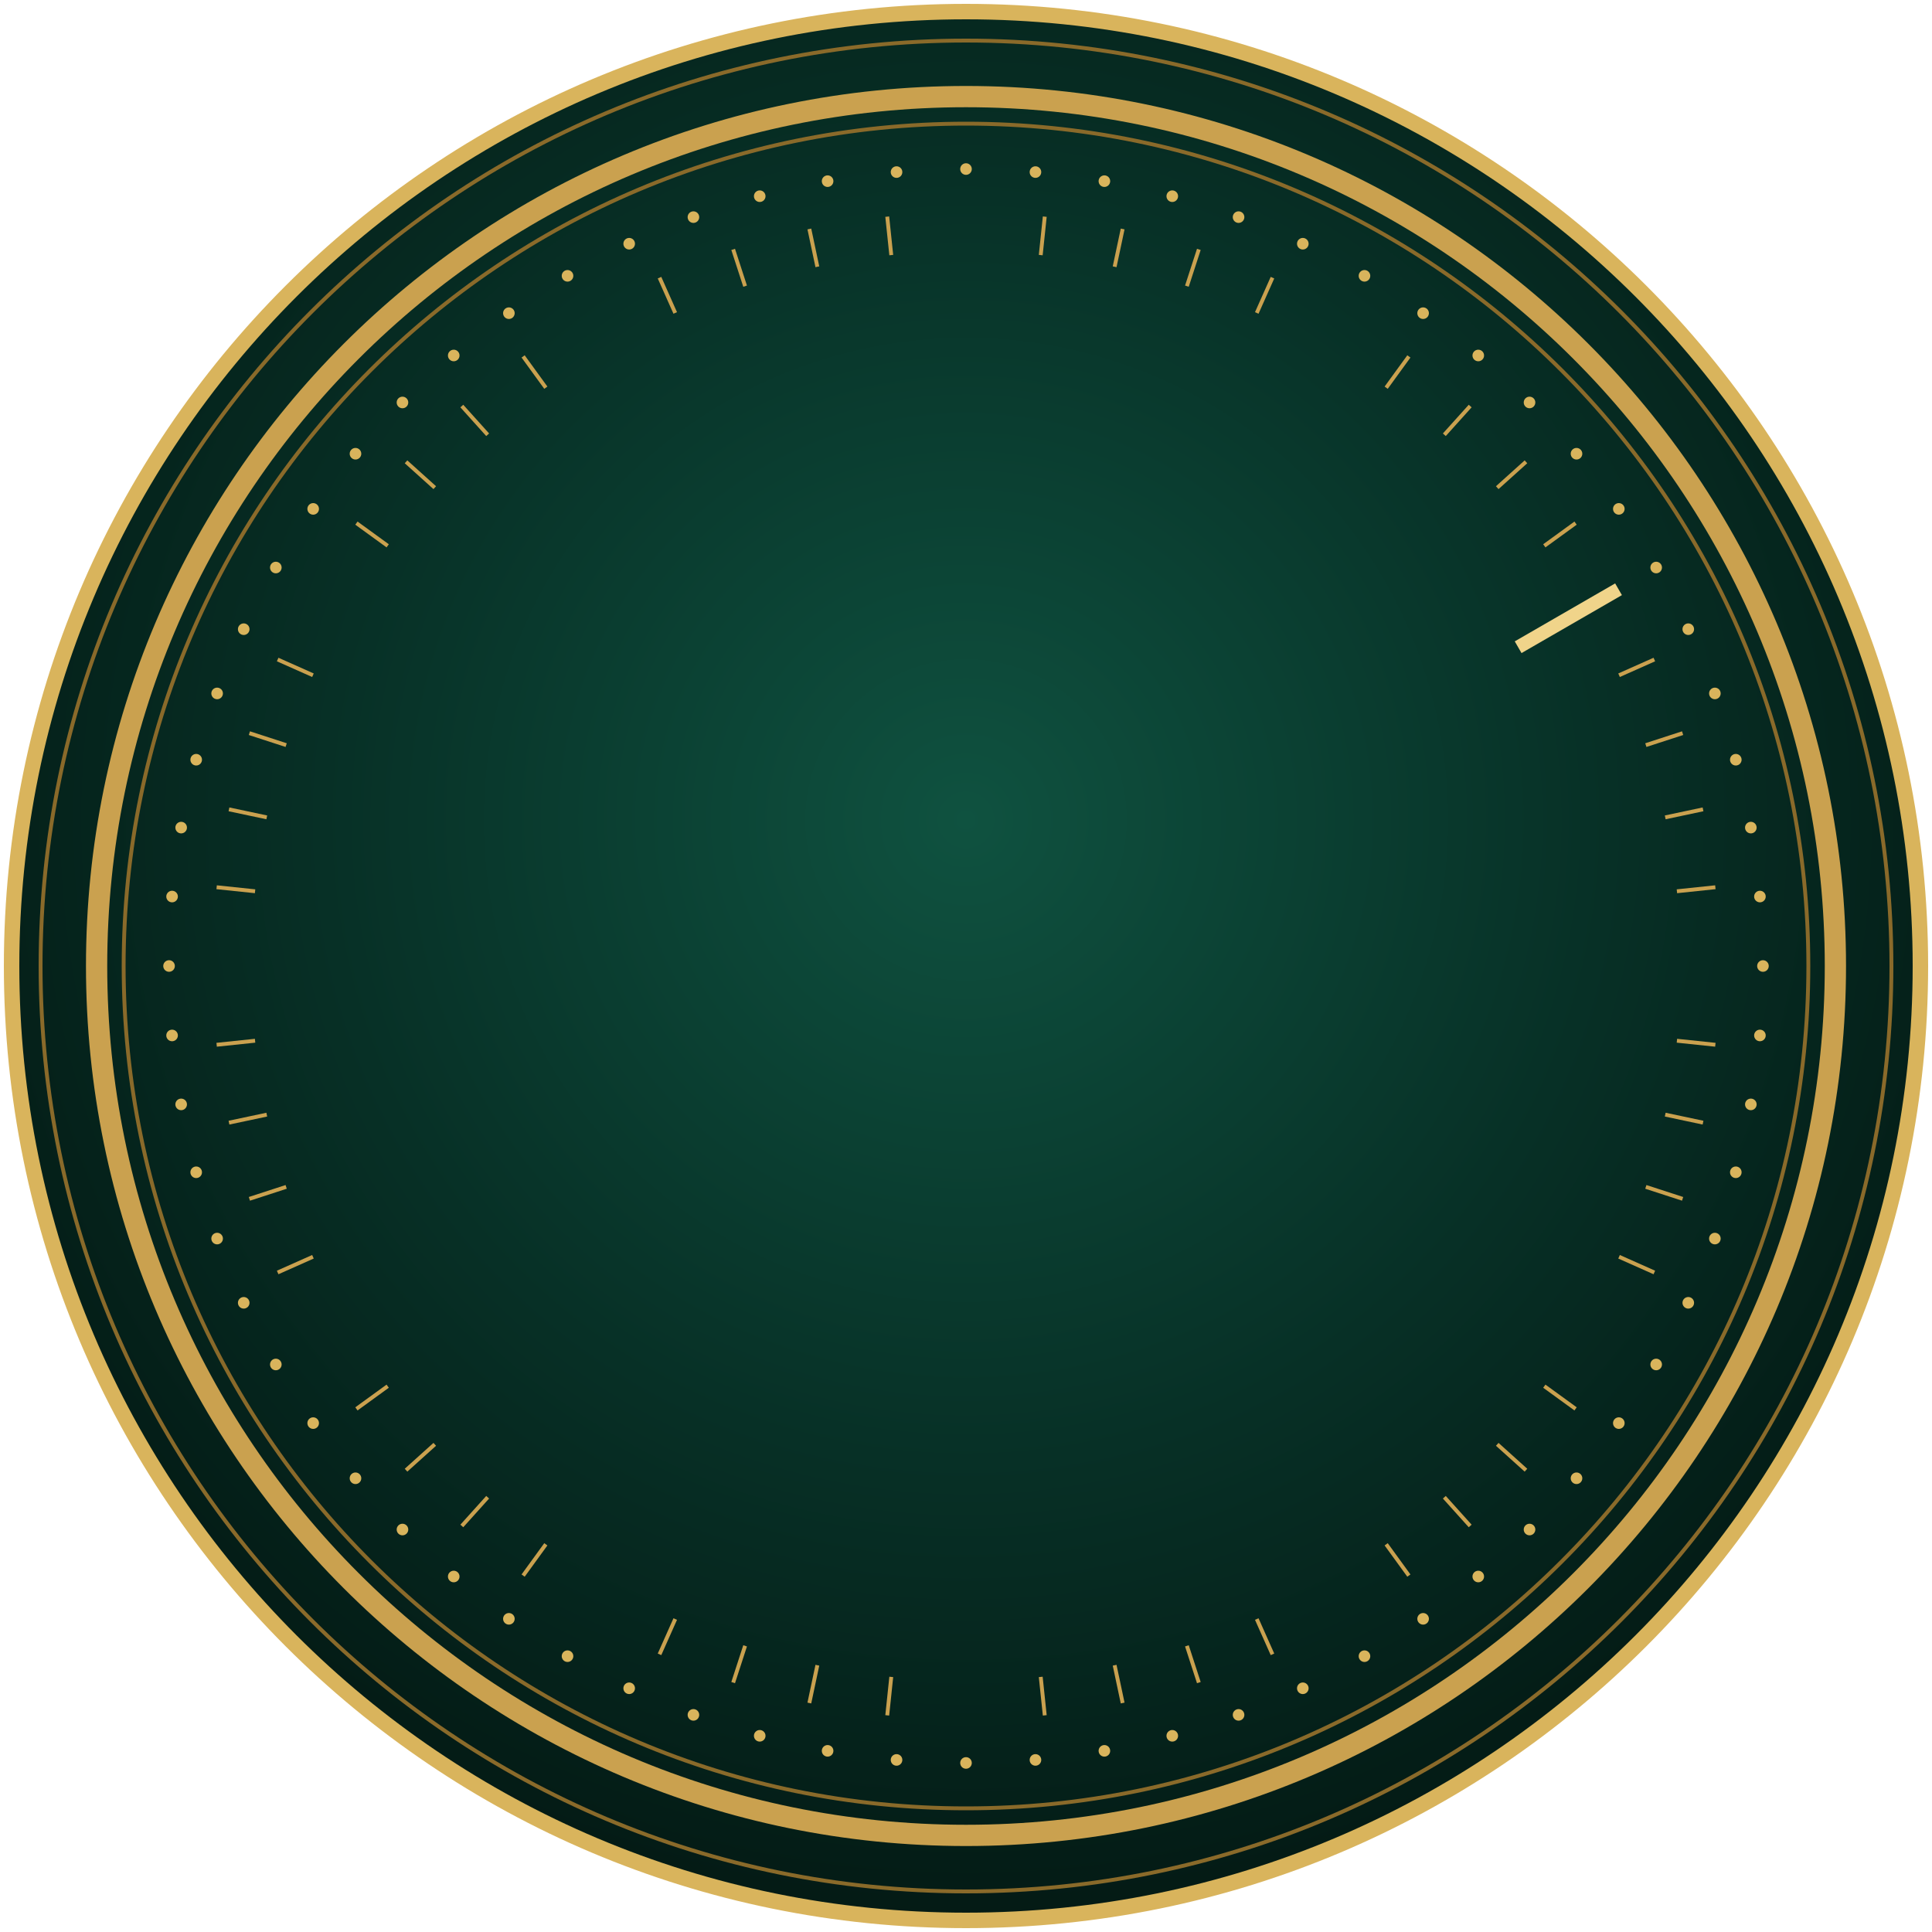
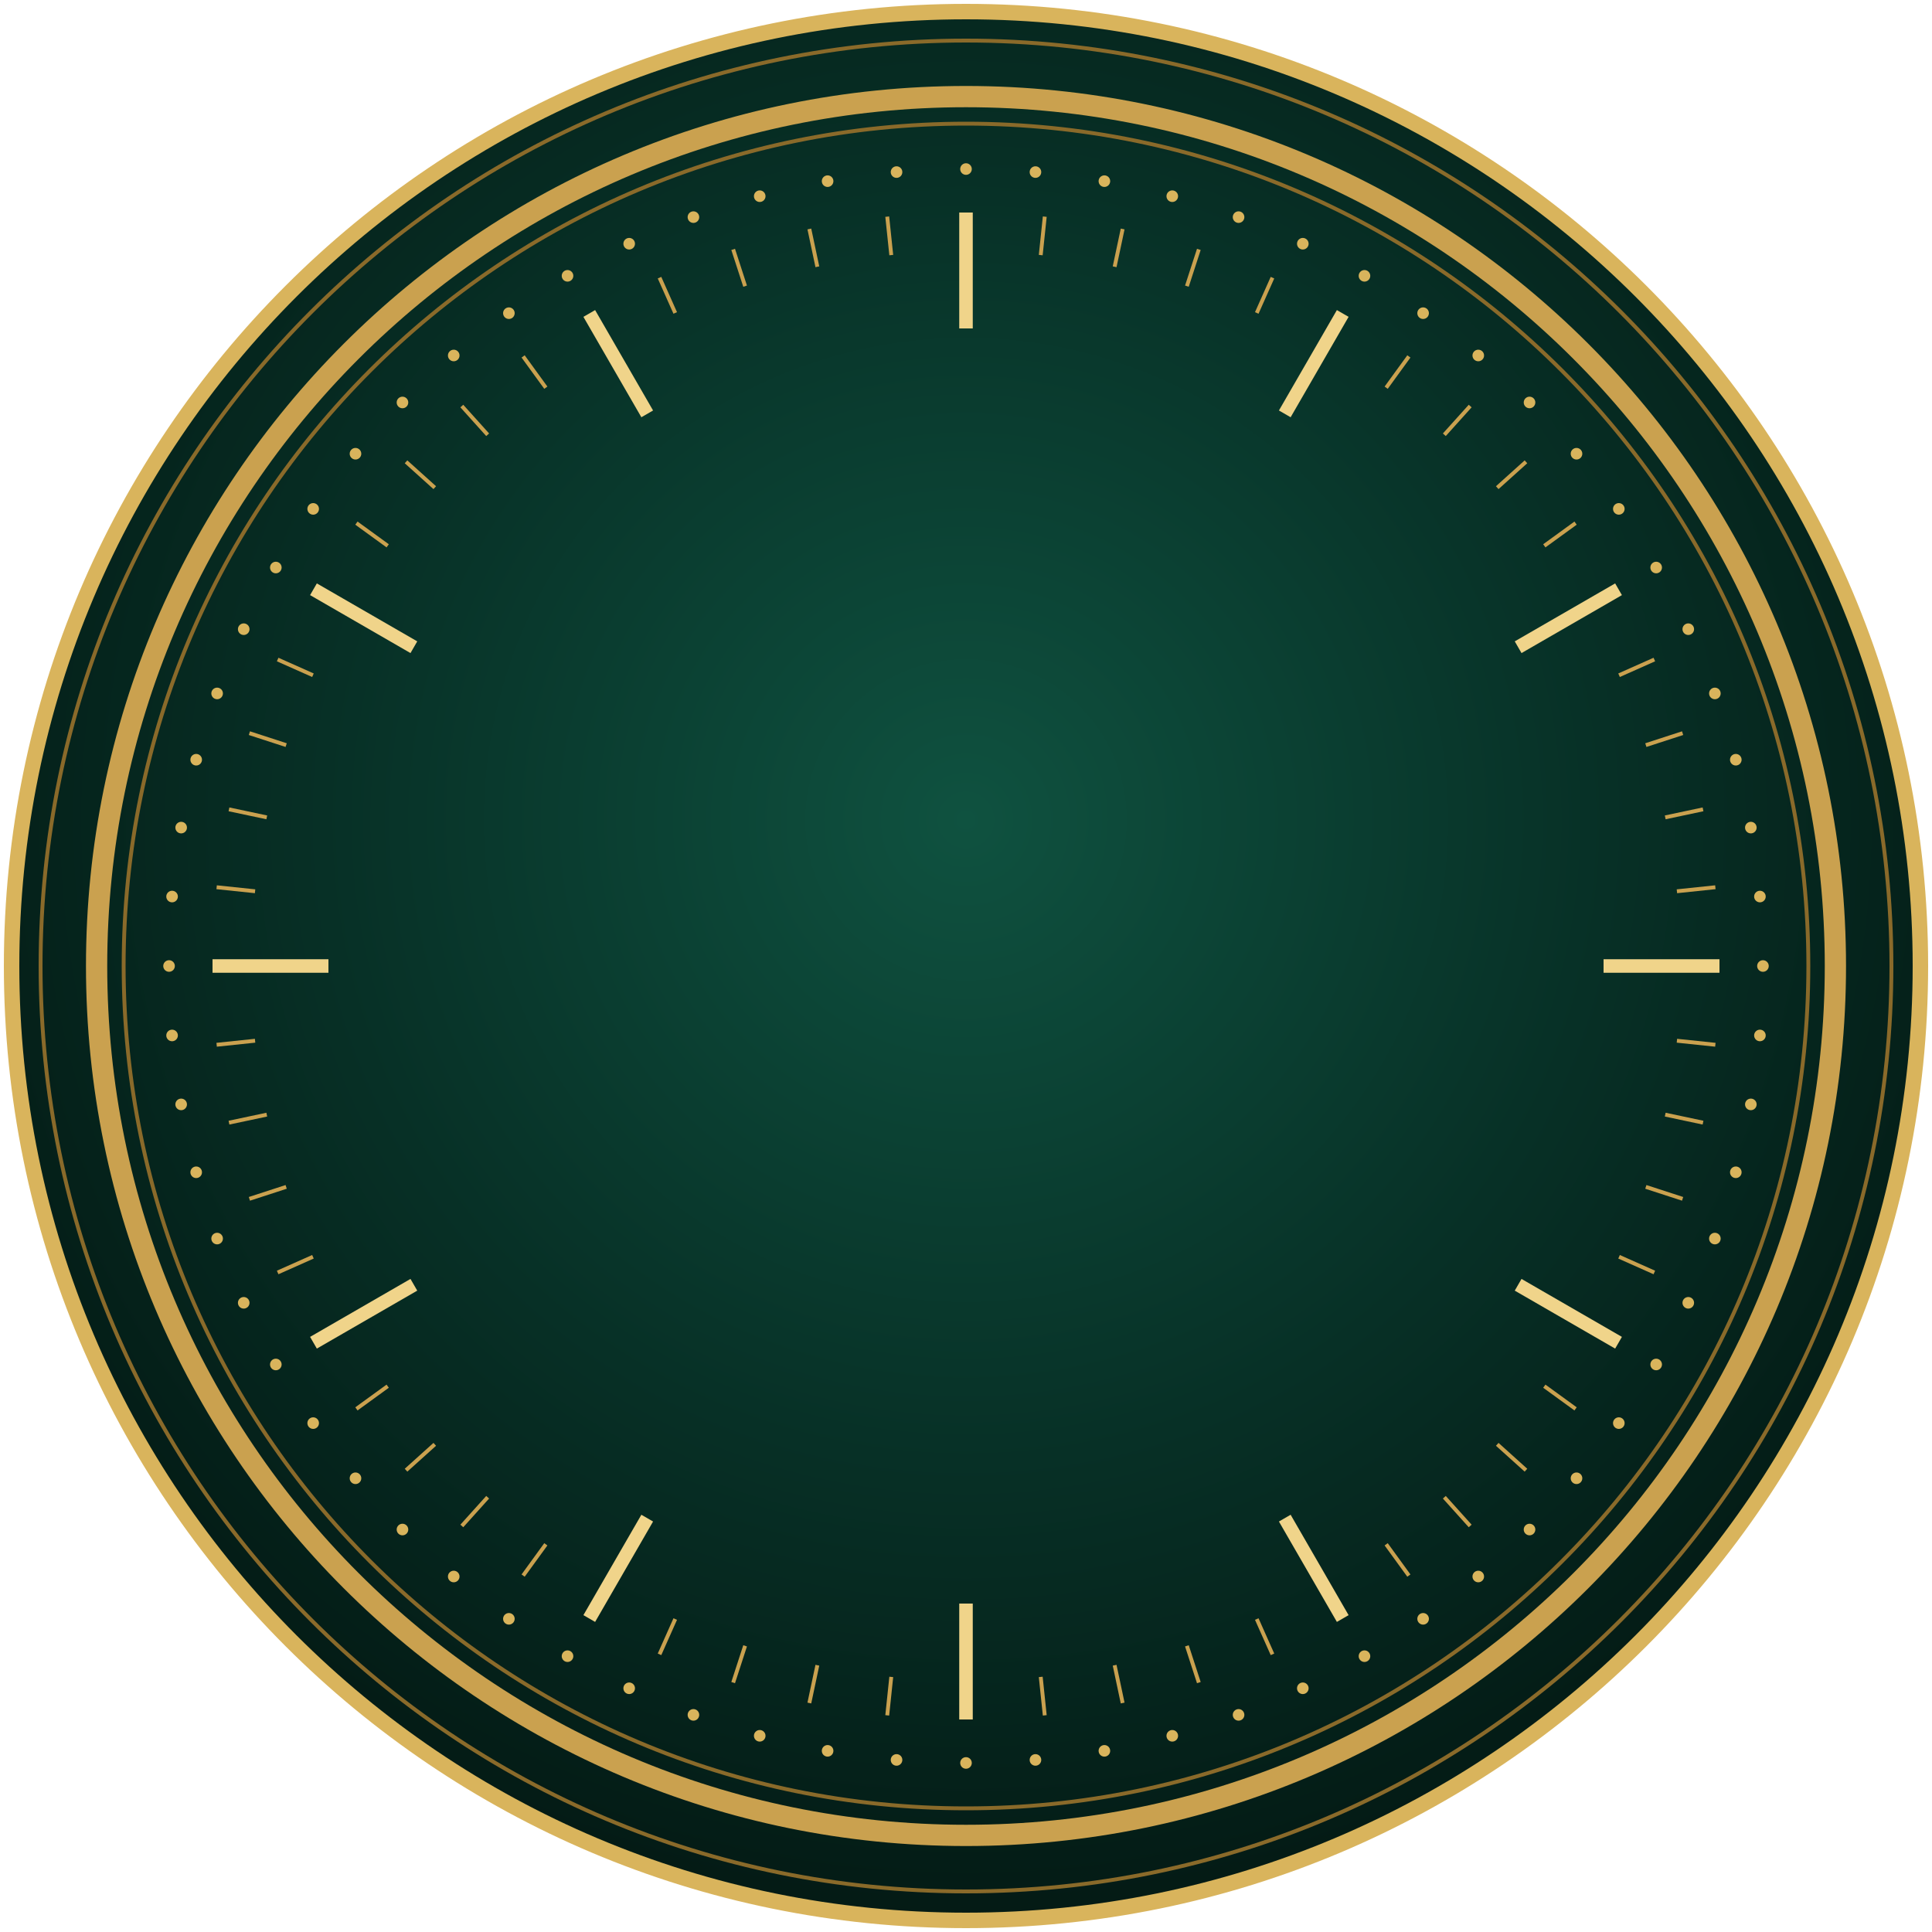
<svg xmlns="http://www.w3.org/2000/svg" viewBox="0 0 600 600" width="600" height="600">
  <defs>
    <radialGradient id="dial" cx="50%" cy="42.5%" r="60%">
      <stop offset="0" stop-color="#0f5240" />
      <stop offset="0.55" stop-color="#073026" />
      <stop offset="1" stop-color="#031712" />
    </radialGradient>
  </defs>
  <g id="emerald-face">
    <circle cx="300" cy="300" r="298.5" fill="url(#dial)" />
    <circle cx="300" cy="300" r="296.4" fill="none" stroke="#d9b45c" stroke-width="4.8" />
    <circle cx="300" cy="300" r="287.4" fill="none" stroke="#8a6a2a" stroke-width="1.2" />
    <circle cx="300" cy="300" r="270" fill="none" stroke="#caa14f" stroke-width="6.6" />
    <circle cx="300" cy="300" r="261.6" fill="none" stroke="#8a6a2a" stroke-width="1.2" />
    <circle cx="547.5" cy="300" r="1.8" fill="#d9b45c" />
    <circle cx="546.56" cy="321.57" r="1.8" fill="#d9b45c" />
    <circle cx="543.74" cy="342.98" r="1.8" fill="#d9b45c" />
    <circle cx="539.07" cy="364.06" r="1.8" fill="#d9b45c" />
    <circle cx="532.57" cy="384.65" r="1.8" fill="#d9b45c" />
    <circle cx="524.31" cy="404.6" r="1.8" fill="#d9b45c" />
    <circle cx="514.34" cy="423.75" r="1.8" fill="#d9b45c" />
    <circle cx="502.74" cy="441.96" r="1.8" fill="#d9b45c" />
    <circle cx="489.6" cy="459.09" r="1.8" fill="#d9b45c" />
    <circle cx="475.01" cy="475.01" r="1.8" fill="#d9b45c" />
    <circle cx="459.09" cy="489.6" r="1.8" fill="#d9b45c" />
    <circle cx="441.96" cy="502.74" r="1.8" fill="#d9b45c" />
    <circle cx="423.75" cy="514.34" r="1.8" fill="#d9b45c" />
    <circle cx="404.6" cy="524.31" r="1.8" fill="#d9b45c" />
    <circle cx="384.65" cy="532.57" r="1.8" fill="#d9b45c" />
    <circle cx="364.06" cy="539.07" r="1.8" fill="#d9b45c" />
    <circle cx="342.98" cy="543.74" r="1.8" fill="#d9b45c" />
    <circle cx="321.57" cy="546.56" r="1.8" fill="#d9b45c" />
    <circle cx="300" cy="547.5" r="1.8" fill="#d9b45c" />
    <circle cx="278.43" cy="546.56" r="1.8" fill="#d9b45c" />
    <circle cx="257.02" cy="543.74" r="1.8" fill="#d9b45c" />
    <circle cx="235.94" cy="539.07" r="1.8" fill="#d9b45c" />
    <circle cx="215.35" cy="532.57" r="1.8" fill="#d9b45c" />
    <circle cx="195.4" cy="524.31" r="1.8" fill="#d9b45c" />
    <circle cx="176.25" cy="514.34" r="1.8" fill="#d9b45c" />
    <circle cx="158.04" cy="502.74" r="1.8" fill="#d9b45c" />
    <circle cx="140.91" cy="489.6" r="1.8" fill="#d9b45c" />
    <circle cx="124.99" cy="475.01" r="1.8" fill="#d9b45c" />
    <circle cx="110.4" cy="459.09" r="1.8" fill="#d9b45c" />
    <circle cx="97.26" cy="441.96" r="1.8" fill="#d9b45c" />
    <circle cx="85.66" cy="423.75" r="1.8" fill="#d9b45c" />
    <circle cx="75.69" cy="404.6" r="1.8" fill="#d9b45c" />
    <circle cx="67.43" cy="384.65" r="1.8" fill="#d9b45c" />
    <circle cx="60.93" cy="364.06" r="1.8" fill="#d9b45c" />
    <circle cx="56.26" cy="342.98" r="1.8" fill="#d9b45c" />
    <circle cx="53.44" cy="321.57" r="1.8" fill="#d9b45c" />
    <circle cx="52.5" cy="300" r="1.8" fill="#d9b45c" />
    <circle cx="53.44" cy="278.43" r="1.8" fill="#d9b45c" />
    <circle cx="56.26" cy="257.02" r="1.8" fill="#d9b45c" />
    <circle cx="60.93" cy="235.94" r="1.8" fill="#d9b45c" />
    <circle cx="67.43" cy="215.35" r="1.8" fill="#d9b45c" />
    <circle cx="75.69" cy="195.4" r="1.8" fill="#d9b45c" />
    <circle cx="85.66" cy="176.25" r="1.8" fill="#d9b45c" />
    <circle cx="97.26" cy="158.04" r="1.8" fill="#d9b45c" />
    <circle cx="110.4" cy="140.91" r="1.8" fill="#d9b45c" />
    <circle cx="124.99" cy="124.99" r="1.8" fill="#d9b45c" />
    <circle cx="140.91" cy="110.4" r="1.8" fill="#d9b45c" />
    <circle cx="158.04" cy="97.26" r="1.8" fill="#d9b45c" />
    <circle cx="176.25" cy="85.66" r="1.8" fill="#d9b45c" />
    <circle cx="195.4" cy="75.69" r="1.8" fill="#d9b45c" />
    <circle cx="215.35" cy="67.43" r="1.8" fill="#d9b45c" />
    <circle cx="235.94" cy="60.93" r="1.8" fill="#d9b45c" />
    <circle cx="257.02" cy="56.26" r="1.8" fill="#d9b45c" />
    <circle cx="278.43" cy="53.44" r="1.8" fill="#d9b45c" />
    <circle cx="300" cy="52.5" r="1.8" fill="#d9b45c" />
    <circle cx="321.57" cy="53.44" r="1.8" fill="#d9b45c" />
    <circle cx="342.98" cy="56.26" r="1.8" fill="#d9b45c" />
    <circle cx="364.06" cy="60.93" r="1.8" fill="#d9b45c" />
    <circle cx="384.65" cy="67.43" r="1.8" fill="#d9b45c" />
    <circle cx="404.6" cy="75.69" r="1.8" fill="#d9b45c" />
    <circle cx="423.75" cy="85.66" r="1.8" fill="#d9b45c" />
    <circle cx="441.96" cy="97.26" r="1.8" fill="#d9b45c" />
    <circle cx="459.09" cy="110.4" r="1.8" fill="#d9b45c" />
    <circle cx="475.01" cy="124.99" r="1.8" fill="#d9b45c" />
    <circle cx="489.6" cy="140.91" r="1.8" fill="#d9b45c" />
    <circle cx="502.74" cy="158.04" r="1.8" fill="#d9b45c" />
    <circle cx="514.34" cy="176.25" r="1.8" fill="#d9b45c" />
    <circle cx="524.31" cy="195.4" r="1.8" fill="#d9b45c" />
    <circle cx="532.57" cy="215.35" r="1.8" fill="#d9b45c" />
    <circle cx="539.07" cy="235.94" r="1.8" fill="#d9b45c" />
    <circle cx="543.74" cy="257.02" r="1.8" fill="#d9b45c" />
    <circle cx="546.56" cy="278.43" r="1.8" fill="#d9b45c" />
+     <line x1="498" y1="300" x2="534" y2="300" stroke="#f0d48a" stroke-width="4.2" />
    <line x1="520.78" y1="323.21" x2="532.72" y2="324.46" stroke="#caa14f" stroke-width="1.2" />
    <line x1="517.15" y1="346.16" x2="528.89" y2="348.65" stroke="#caa14f" stroke-width="1.2" />
    <line x1="511.13" y1="368.6" x2="522.55" y2="372.31" stroke="#caa14f" stroke-width="1.2" />
    <line x1="502.81" y1="390.3" x2="513.77" y2="395.18" stroke="#caa14f" stroke-width="1.2" />
+     <line x1="471.47" y1="399" x2="502.65" y2="417" stroke="#f0d48a" stroke-width="4.2" />
    <line x1="479.6" y1="430.49" x2="489.31" y2="437.54" stroke="#caa14f" stroke-width="1.2" />
    <line x1="464.98" y1="448.55" x2="473.9" y2="456.58" stroke="#caa14f" stroke-width="1.2" />
    <line x1="448.55" y1="464.98" x2="456.58" y2="473.9" stroke="#caa14f" stroke-width="1.2" />
    <line x1="430.49" y1="479.6" x2="437.54" y2="489.31" stroke="#caa14f" stroke-width="1.2" />
+     <line x1="399" y1="471.47" x2="417" y2="502.65" stroke="#f0d48a" stroke-width="4.2" />
    <line x1="390.3" y1="502.81" x2="395.18" y2="513.77" stroke="#caa14f" stroke-width="1.2" />
    <line x1="368.6" y1="511.13" x2="372.31" y2="522.55" stroke="#caa14f" stroke-width="1.2" />
    <line x1="346.16" y1="517.15" x2="348.65" y2="528.89" stroke="#caa14f" stroke-width="1.2" />
    <line x1="323.21" y1="520.78" x2="324.46" y2="532.72" stroke="#caa14f" stroke-width="1.2" />
+     <line x1="300" y1="498" x2="300" y2="534" stroke="#f0d48a" stroke-width="4.2" />
    <line x1="276.79" y1="520.78" x2="275.54" y2="532.72" stroke="#caa14f" stroke-width="1.2" />
    <line x1="253.84" y1="517.15" x2="251.35" y2="528.89" stroke="#caa14f" stroke-width="1.2" />
    <line x1="231.4" y1="511.13" x2="227.69" y2="522.55" stroke="#caa14f" stroke-width="1.2" />
    <line x1="209.7" y1="502.81" x2="204.82" y2="513.77" stroke="#caa14f" stroke-width="1.2" />
+     <line x1="201" y1="471.47" x2="183" y2="502.65" stroke="#f0d48a" stroke-width="4.2" />
    <line x1="169.51" y1="479.6" x2="162.46" y2="489.31" stroke="#caa14f" stroke-width="1.2" />
    <line x1="151.45" y1="464.98" x2="143.42" y2="473.9" stroke="#caa14f" stroke-width="1.2" />
    <line x1="135.02" y1="448.55" x2="126.1" y2="456.58" stroke="#caa14f" stroke-width="1.2" />
    <line x1="120.4" y1="430.49" x2="110.69" y2="437.54" stroke="#caa14f" stroke-width="1.2" />
+     <line x1="128.53" y1="399" x2="97.35" y2="417" stroke="#f0d48a" stroke-width="4.2" />
    <line x1="97.19" y1="390.3" x2="86.23" y2="395.18" stroke="#caa14f" stroke-width="1.2" />
    <line x1="88.87" y1="368.6" x2="77.45" y2="372.31" stroke="#caa14f" stroke-width="1.2" />
    <line x1="82.85" y1="346.16" x2="71.11" y2="348.65" stroke="#caa14f" stroke-width="1.2" />
    <line x1="79.22" y1="323.21" x2="67.28" y2="324.46" stroke="#caa14f" stroke-width="1.2" />
+     <line x1="102" y1="300" x2="66" y2="300" stroke="#f0d48a" stroke-width="4.2" />
    <line x1="79.22" y1="276.79" x2="67.28" y2="275.54" stroke="#caa14f" stroke-width="1.2" />
    <line x1="82.85" y1="253.84" x2="71.11" y2="251.35" stroke="#caa14f" stroke-width="1.2" />
    <line x1="88.87" y1="231.4" x2="77.45" y2="227.69" stroke="#caa14f" stroke-width="1.2" />
    <line x1="97.19" y1="209.7" x2="86.23" y2="204.82" stroke="#caa14f" stroke-width="1.2" />
+     <line x1="128.53" y1="201" x2="97.35" y2="183" stroke="#f0d48a" stroke-width="4.2" />
    <line x1="120.4" y1="169.51" x2="110.69" y2="162.46" stroke="#caa14f" stroke-width="1.2" />
    <line x1="135.02" y1="151.45" x2="126.1" y2="143.42" stroke="#caa14f" stroke-width="1.2" />
    <line x1="151.45" y1="135.02" x2="143.42" y2="126.1" stroke="#caa14f" stroke-width="1.2" />
    <line x1="169.51" y1="120.4" x2="162.46" y2="110.69" stroke="#caa14f" stroke-width="1.2" />
+     <line x1="201" y1="128.53" x2="183" y2="97.35" stroke="#f0d48a" stroke-width="4.2" />
    <line x1="209.7" y1="97.19" x2="204.82" y2="86.23" stroke="#caa14f" stroke-width="1.2" />
    <line x1="231.4" y1="88.87" x2="227.69" y2="77.45" stroke="#caa14f" stroke-width="1.2" />
    <line x1="253.84" y1="82.85" x2="251.35" y2="71.11" stroke="#caa14f" stroke-width="1.2" />
    <line x1="276.79" y1="79.22" x2="275.54" y2="67.28" stroke="#caa14f" stroke-width="1.2" />
+     <line x1="300" y1="102" x2="300" y2="66" stroke="#f0d48a" stroke-width="4.2" />
    <line x1="323.21" y1="79.22" x2="324.46" y2="67.28" stroke="#caa14f" stroke-width="1.2" />
    <line x1="346.16" y1="82.85" x2="348.65" y2="71.11" stroke="#caa14f" stroke-width="1.2" />
    <line x1="368.6" y1="88.87" x2="372.31" y2="77.45" stroke="#caa14f" stroke-width="1.2" />
    <line x1="390.3" y1="97.19" x2="395.18" y2="86.23" stroke="#caa14f" stroke-width="1.2" />
+     <line x1="399" y1="128.53" x2="417" y2="97.35" stroke="#f0d48a" stroke-width="4.2" />
    <line x1="430.49" y1="120.4" x2="437.54" y2="110.69" stroke="#caa14f" stroke-width="1.2" />
    <line x1="448.55" y1="135.02" x2="456.58" y2="126.1" stroke="#caa14f" stroke-width="1.2" />
    <line x1="464.98" y1="151.45" x2="473.9" y2="143.42" stroke="#caa14f" stroke-width="1.2" />
    <line x1="479.6" y1="169.51" x2="489.31" y2="162.46" stroke="#caa14f" stroke-width="1.2" />
    <line x1="471.47" y1="201" x2="502.65" y2="183" stroke="#f0d48a" stroke-width="4.2" />
    <line x1="502.81" y1="209.7" x2="513.77" y2="204.82" stroke="#caa14f" stroke-width="1.2" />
    <line x1="511.13" y1="231.4" x2="522.55" y2="227.69" stroke="#caa14f" stroke-width="1.2" />
    <line x1="517.15" y1="253.84" x2="528.89" y2="251.35" stroke="#caa14f" stroke-width="1.2" />
    <line x1="520.78" y1="276.79" x2="532.72" y2="275.54" stroke="#caa14f" stroke-width="1.2" />
  </g>
</svg>
